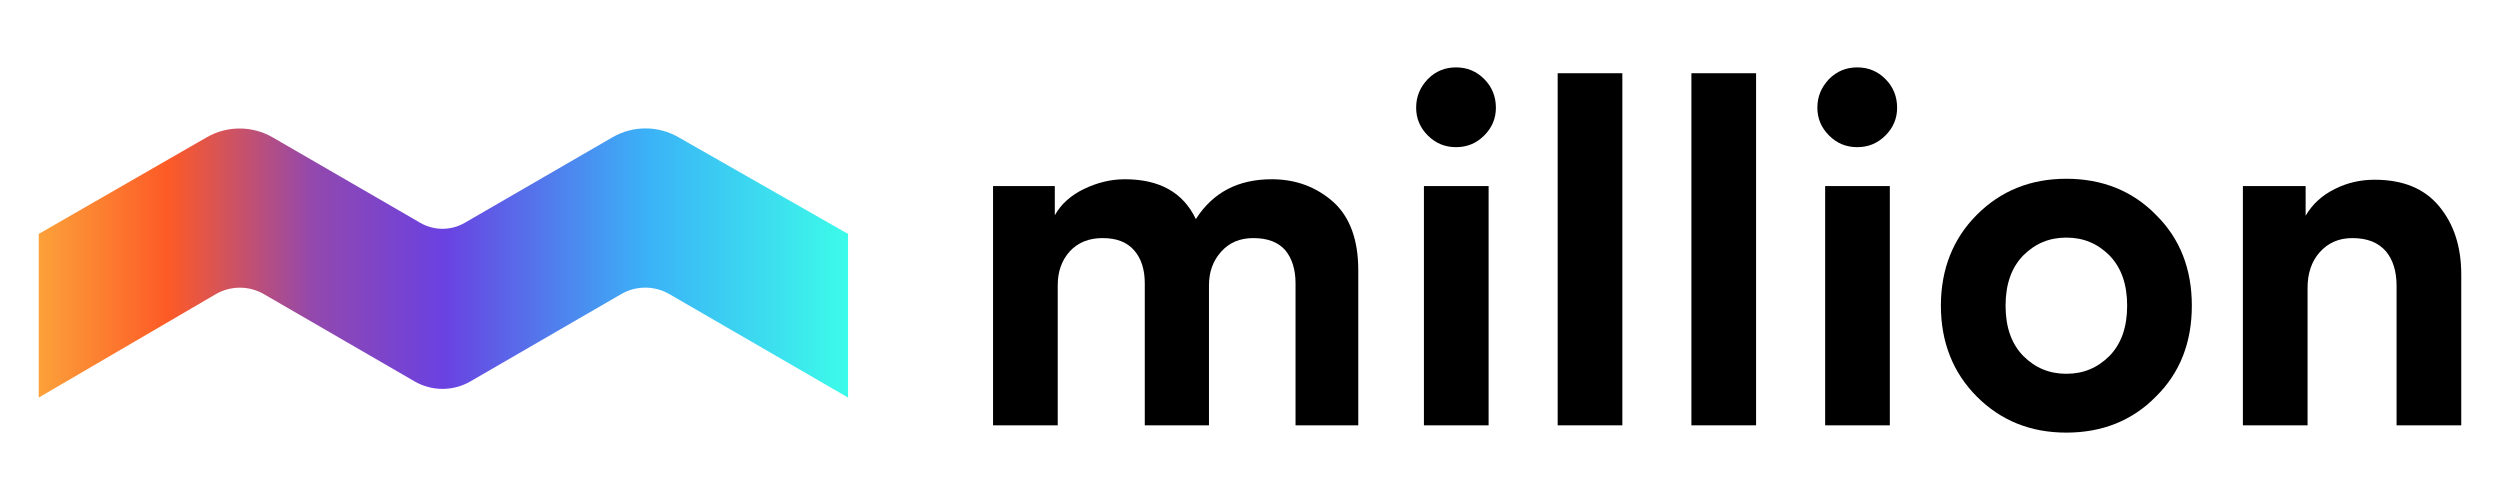
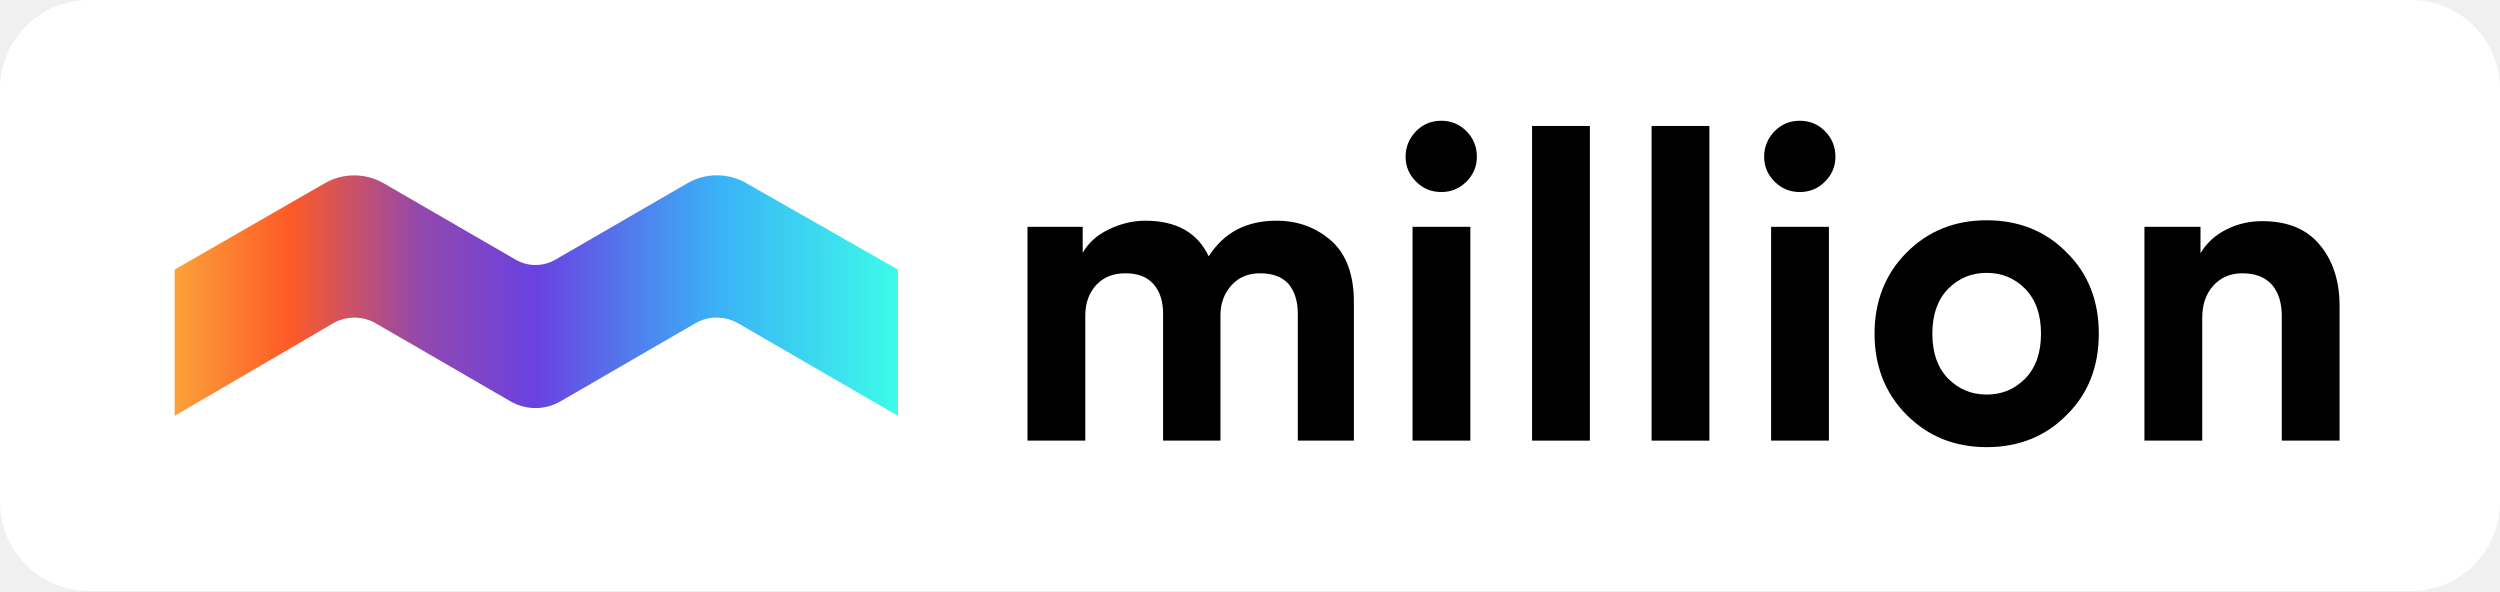
- <svg xmlns="http://www.w3.org/2000/svg" width="100%" height="100%" viewBox="0 0 1000 200" version="1.1" xml:space="preserve" style="fill-rule:evenodd;clip-rule:evenodd;stroke-linejoin:round;stroke-miterlimit:2;">
-   <g transform="matrix(0.988142,0,0,1,0,0)">
-     <rect x="0" y="0" width="1012" height="200" style="fill:white;" />
-   </g>
-   <g transform="matrix(3.89058,0,0,3.89058,-671.419,-1218.81)">
-     <g transform="matrix(50,0,0,50,271.123,357.001)">
-       <path d="M0.204,-0L0.071,-0L0.071,-0.492L0.198,-0.492L0.198,-0.432C0.211,-0.455 0.231,-0.473 0.258,-0.486C0.285,-0.499 0.313,-0.506 0.342,-0.506C0.413,-0.506 0.462,-0.479 0.488,-0.424C0.523,-0.479 0.575,-0.506 0.644,-0.506C0.694,-0.506 0.736,-0.49 0.771,-0.459C0.805,-0.428 0.822,-0.381 0.822,-0.319L0.822,-0L0.693,-0L0.693,-0.292C0.693,-0.32 0.686,-0.343 0.672,-0.36C0.657,-0.377 0.635,-0.385 0.606,-0.385C0.579,-0.385 0.557,-0.376 0.54,-0.357C0.523,-0.338 0.515,-0.315 0.515,-0.288L0.515,-0L0.383,-0L0.383,-0.292C0.383,-0.32 0.376,-0.343 0.361,-0.36C0.346,-0.377 0.325,-0.385 0.296,-0.385C0.268,-0.385 0.246,-0.376 0.229,-0.358C0.212,-0.339 0.204,-0.316 0.204,-0.288L0.204,-0Z" style="fill-rule:nonzero;" />
-     </g>
-     <g transform="matrix(50,0,0,50,315.423,357.001)">
-       <path d="M0.204,-0L0.071,-0L0.071,-0.492L0.204,-0.492L0.204,-0ZM0.055,-0.653C0.055,-0.676 0.063,-0.695 0.079,-0.712C0.095,-0.728 0.114,-0.736 0.137,-0.736C0.16,-0.736 0.179,-0.728 0.195,-0.712C0.211,-0.696 0.219,-0.676 0.219,-0.653C0.219,-0.631 0.211,-0.612 0.195,-0.596C0.179,-0.58 0.16,-0.572 0.137,-0.572C0.114,-0.572 0.095,-0.58 0.079,-0.596C0.063,-0.612 0.055,-0.631 0.055,-0.653Z" style="fill-rule:nonzero;" />
-     </g>
-     <g transform="matrix(50,0,0,50,329.173,357.001)">
-       <rect x="0.071" y="-0.724" width="0.133" height="0.724" style="fill-rule:nonzero;" />
-     </g>
-     <g transform="matrix(50,0,0,50,342.923,357.001)">
-       <rect x="0.071" y="-0.724" width="0.133" height="0.724" style="fill-rule:nonzero;" />
-     </g>
-     <g transform="matrix(50,0,0,50,356.673,357.001)">
-       <path d="M0.204,-0L0.071,-0L0.071,-0.492L0.204,-0.492L0.204,-0ZM0.055,-0.653C0.055,-0.676 0.063,-0.695 0.079,-0.712C0.095,-0.728 0.114,-0.736 0.137,-0.736C0.16,-0.736 0.179,-0.728 0.195,-0.712C0.211,-0.696 0.219,-0.676 0.219,-0.653C0.219,-0.631 0.211,-0.612 0.195,-0.596C0.179,-0.58 0.16,-0.572 0.137,-0.572C0.114,-0.572 0.095,-0.58 0.079,-0.596C0.063,-0.612 0.055,-0.631 0.055,-0.653Z" style="fill-rule:nonzero;" />
-     </g>
-     <g transform="matrix(50,0,0,50,370.423,357.001)">
-       <path d="M0.203,-0.143C0.228,-0.118 0.257,-0.106 0.292,-0.106C0.327,-0.106 0.356,-0.118 0.381,-0.143C0.405,-0.168 0.417,-0.202 0.417,-0.246C0.417,-0.29 0.405,-0.324 0.381,-0.349C0.356,-0.374 0.327,-0.386 0.292,-0.386C0.257,-0.386 0.228,-0.374 0.203,-0.349C0.179,-0.324 0.167,-0.29 0.167,-0.246C0.167,-0.202 0.179,-0.168 0.203,-0.143ZM0.108,-0.433C0.157,-0.482 0.218,-0.507 0.292,-0.507C0.366,-0.507 0.428,-0.482 0.476,-0.433C0.526,-0.384 0.55,-0.321 0.55,-0.246C0.55,-0.171 0.526,-0.108 0.476,-0.059C0.428,-0.01 0.366,0.015 0.292,0.015C0.218,0.015 0.157,-0.01 0.108,-0.059C0.059,-0.108 0.034,-0.171 0.034,-0.246C0.034,-0.321 0.059,-0.384 0.108,-0.433Z" style="fill-rule:nonzero;" />
-     </g>
-     <g transform="matrix(50,0,0,50,399.623,357.001)">
-       <path d="M0.204,-0.283L0.204,-0L0.071,-0L0.071,-0.492L0.2,-0.492L0.2,-0.431C0.214,-0.455 0.234,-0.473 0.26,-0.486C0.286,-0.499 0.313,-0.505 0.342,-0.505C0.4,-0.505 0.444,-0.487 0.474,-0.451C0.505,-0.414 0.52,-0.367 0.52,-0.31L0.52,-0L0.387,-0L0.387,-0.287C0.387,-0.316 0.38,-0.34 0.365,-0.358C0.349,-0.376 0.327,-0.385 0.296,-0.385C0.268,-0.385 0.246,-0.375 0.229,-0.356C0.212,-0.337 0.204,-0.312 0.204,-0.283Z" style="fill-rule:nonzero;" />
-     </g>
-   </g>
-   <g transform="matrix(0.711463,0,0,0.711463,-227.82,-210.229)">
-     <path d="M342,427C342,427 404.358,391.131 436.427,372.683C447.921,366.072 462.068,366.092 473.543,372.735C496.911,386.264 536.441,409.15 556.509,420.768C564.235,425.242 573.765,425.242 581.491,420.768C601.586,409.134 641.197,386.202 664.553,372.68C675.975,366.067 690.051,366.021 701.517,372.558C733.805,390.968 797,427 797,427L797,519C797,519 726.727,478.316 696.528,460.832C688.16,455.987 677.84,455.987 669.472,460.832C648.239,473.125 607.195,496.887 584.695,509.913C574.987,515.534 563.013,515.534 553.305,509.913C530.823,496.897 489.826,473.163 468.579,460.861C460.184,456.001 449.827,456.021 441.451,460.913C411.441,478.441 342,519 342,519L342,427Z" style="fill:url(#_Linear1);" />
-   </g>
+ <svg xmlns="http://www.w3.org/2000/svg" width="4213" height="996" viewBox="0 0 4213 996" fill="none">
+   <path d="M4063 0H150C67.157 0 0 67.157 0 150V846C0 928.843 67.157 996 150 996H4063C4145.84 996 4213 928.843 4213 846V150C4213 67.157 4145.84 0 4063 0Z" fill="white" />
+   <path d="M1828.94 742.527H1731.53V382.185H1824.54V426.129C1834.06 409.284 1848.71 396.101 1868.49 386.58C1888.26 377.058 1908.77 371.932 1930.01 371.932C1982.01 371.932 2017.9 391.706 2036.94 431.988C2062.57 391.706 2100.66 371.932 2151.19 371.932C2187.81 371.932 2218.58 383.65 2244.21 406.354C2269.11 429.059 2281.56 463.482 2281.56 508.891V742.527H2187.08V528.666C2187.08 508.158 2181.96 491.313 2171.7 478.862C2160.72 466.411 2144.6 460.552 2123.36 460.552C2103.59 460.552 2087.48 467.144 2075.02 481.059C2062.57 494.975 2056.71 511.82 2056.71 531.595V742.527H1960.04V528.666C1960.04 508.158 1954.91 491.313 1943.92 478.862C1932.94 466.411 1917.56 460.552 1896.32 460.552C1875.81 460.552 1859.7 467.144 1847.25 480.327C1834.8 494.243 1828.94 511.088 1828.94 531.595V742.527Z" fill="black" />
+   <path d="M2477.85 742.538H2380.44V382.196H2477.85V742.538ZM2368.72 264.279C2368.72 247.434 2374.58 233.518 2386.3 221.068C2398.02 209.349 2411.93 203.49 2428.78 203.49C2445.62 203.49 2459.54 209.349 2471.26 221.068C2482.98 232.786 2488.83 247.434 2488.83 264.279C2488.83 280.392 2482.98 294.308 2471.26 306.026C2459.54 317.745 2445.62 323.604 2428.78 323.604C2411.93 323.604 2398.02 317.745 2386.3 306.026C2374.58 294.308 2368.72 280.392 2368.72 264.279Z" fill="black" />
+   <path d="M2679.25 212.28H2581.84V742.539H2679.25V212.28Z" fill="black" />
+   <path d="M2880.67 212.28H2783.26V742.539H2880.67V212.28Z" fill="black" />
+   <path d="M3082.08 742.538H2984.67V382.196H3082.08V742.538ZM2972.95 264.279C2972.95 247.434 2978.81 233.518 2990.53 221.068C3002.25 209.349 3016.16 203.49 3033.01 203.49C3049.85 203.49 3063.77 209.349 3075.49 221.068C3087.21 232.786 3093.06 247.434 3093.06 264.279C3093.06 280.392 3087.21 294.308 3075.49 306.026C3063.77 317.745 3049.85 323.604 3033.01 323.604C3016.16 323.604 3002.25 317.745 2990.53 306.026C2978.81 294.308 2972.95 280.392 2972.95 264.279Z" fill="black" />
+   <path d="M3282.76 637.808C3301.07 656.118 3322.31 664.906 3347.94 664.906C3373.57 664.906 3394.81 656.118 3413.12 637.808C3430.7 619.498 3439.49 594.596 3439.49 562.37C3439.49 530.145 3430.7 505.243 3413.12 486.933C3394.81 468.623 3373.57 459.834 3347.94 459.834C3322.31 459.834 3301.07 468.623 3282.76 486.933C3265.18 505.243 3256.39 530.145 3256.39 562.37C3256.39 594.596 3265.18 619.498 3282.76 637.808ZM3213.18 425.411C3249.06 389.523 3293.74 371.213 3347.94 371.213C3402.14 371.213 3447.55 389.523 3482.7 425.411C3519.32 461.299 3536.9 507.44 3536.9 562.37C3536.9 617.3 3519.32 663.442 3482.7 699.329C3447.55 735.217 3402.14 753.527 3347.94 753.527C3293.74 753.527 3249.06 735.217 3213.18 699.329C3177.29 663.442 3158.98 617.3 3158.98 562.37C3158.98 507.44 3177.29 461.299 3213.18 425.411Z" fill="black" />
+   <path d="M3711.21 535.272V742.541H3613.8V382.2H3708.28V426.876C3718.53 409.298 3733.18 396.115 3752.22 386.594C3771.27 377.073 3791.04 372.678 3812.28 372.678C3854.76 372.678 3886.98 385.862 3908.96 412.228C3931.66 439.327 3942.65 473.75 3942.65 515.497V742.541H3845.24V532.342C3845.24 511.102 3840.11 493.525 3829.12 480.341C3817.41 467.158 3801.29 460.567 3778.59 460.567C3758.08 460.567 3741.97 467.891 3729.52 481.806C3717.07 495.722 3711.21 514.032 3711.21 535.272Z" fill="black" />
+   <path fill-rule="evenodd" clip-rule="evenodd" d="M294.361 454.287C294.361 454.287 461.397 358.206 547.299 308.79C578.087 291.081 615.982 291.135 646.72 308.929C709.315 345.169 815.202 406.473 868.957 437.593C889.653 449.578 915.18 449.578 935.876 437.593C989.703 406.43 1095.81 345.003 1158.37 308.782C1188.97 291.068 1226.67 290.945 1257.38 308.455C1343.87 357.769 1513.15 454.287 1513.15 454.287V700.723C1513.15 700.723 1324.91 591.745 1244.02 544.911C1221.61 531.933 1193.96 531.933 1171.55 544.911C1114.67 577.84 1004.73 641.49 944.458 676.382C918.454 691.439 886.379 691.439 860.375 676.382C800.153 641.517 690.337 577.941 633.423 544.989C610.936 531.97 583.193 532.024 560.756 545.128C480.37 592.079 294.361 700.723 294.361 700.723V454.287Z" fill="url(#paint0_linear)" />
  <defs>
-     <linearGradient id="_Linear1" x1="0" y1="0" x2="1" y2="0" gradientUnits="userSpaceOnUse" gradientTransform="matrix(455,0,0,455,342,443.119)">
-       <stop offset="0" style="stop-color:rgb(252,161,58);stop-opacity:1" />
-       <stop offset="0.16" style="stop-color:rgb(253,90,38);stop-opacity:1" />
-       <stop offset="0.34" style="stop-color:rgb(146,72,174);stop-opacity:1" />
-       <stop offset="0.5" style="stop-color:rgb(106,65,225);stop-opacity:1" />
-       <stop offset="0.75" style="stop-color:rgb(59,177,247);stop-opacity:1" />
-       <stop offset="1" style="stop-color:rgb(60,251,233);stop-opacity:1" />
+     <linearGradient id="paint0_linear" x1="294.361" y1="497.464" x2="1513.15" y2="497.464" gradientUnits="userSpaceOnUse">
+       <stop stop-color="#FCA13A" />
+       <stop offset="0.16" stop-color="#FD5A26" />
+       <stop offset="0.34" stop-color="#9248AE" />
+       <stop offset="0.5" stop-color="#6A41E1" />
+       <stop offset="0.75" stop-color="#3BB1F7" />
+       <stop offset="1" stop-color="#3CFBE9" />
    </linearGradient>
  </defs>
</svg>
